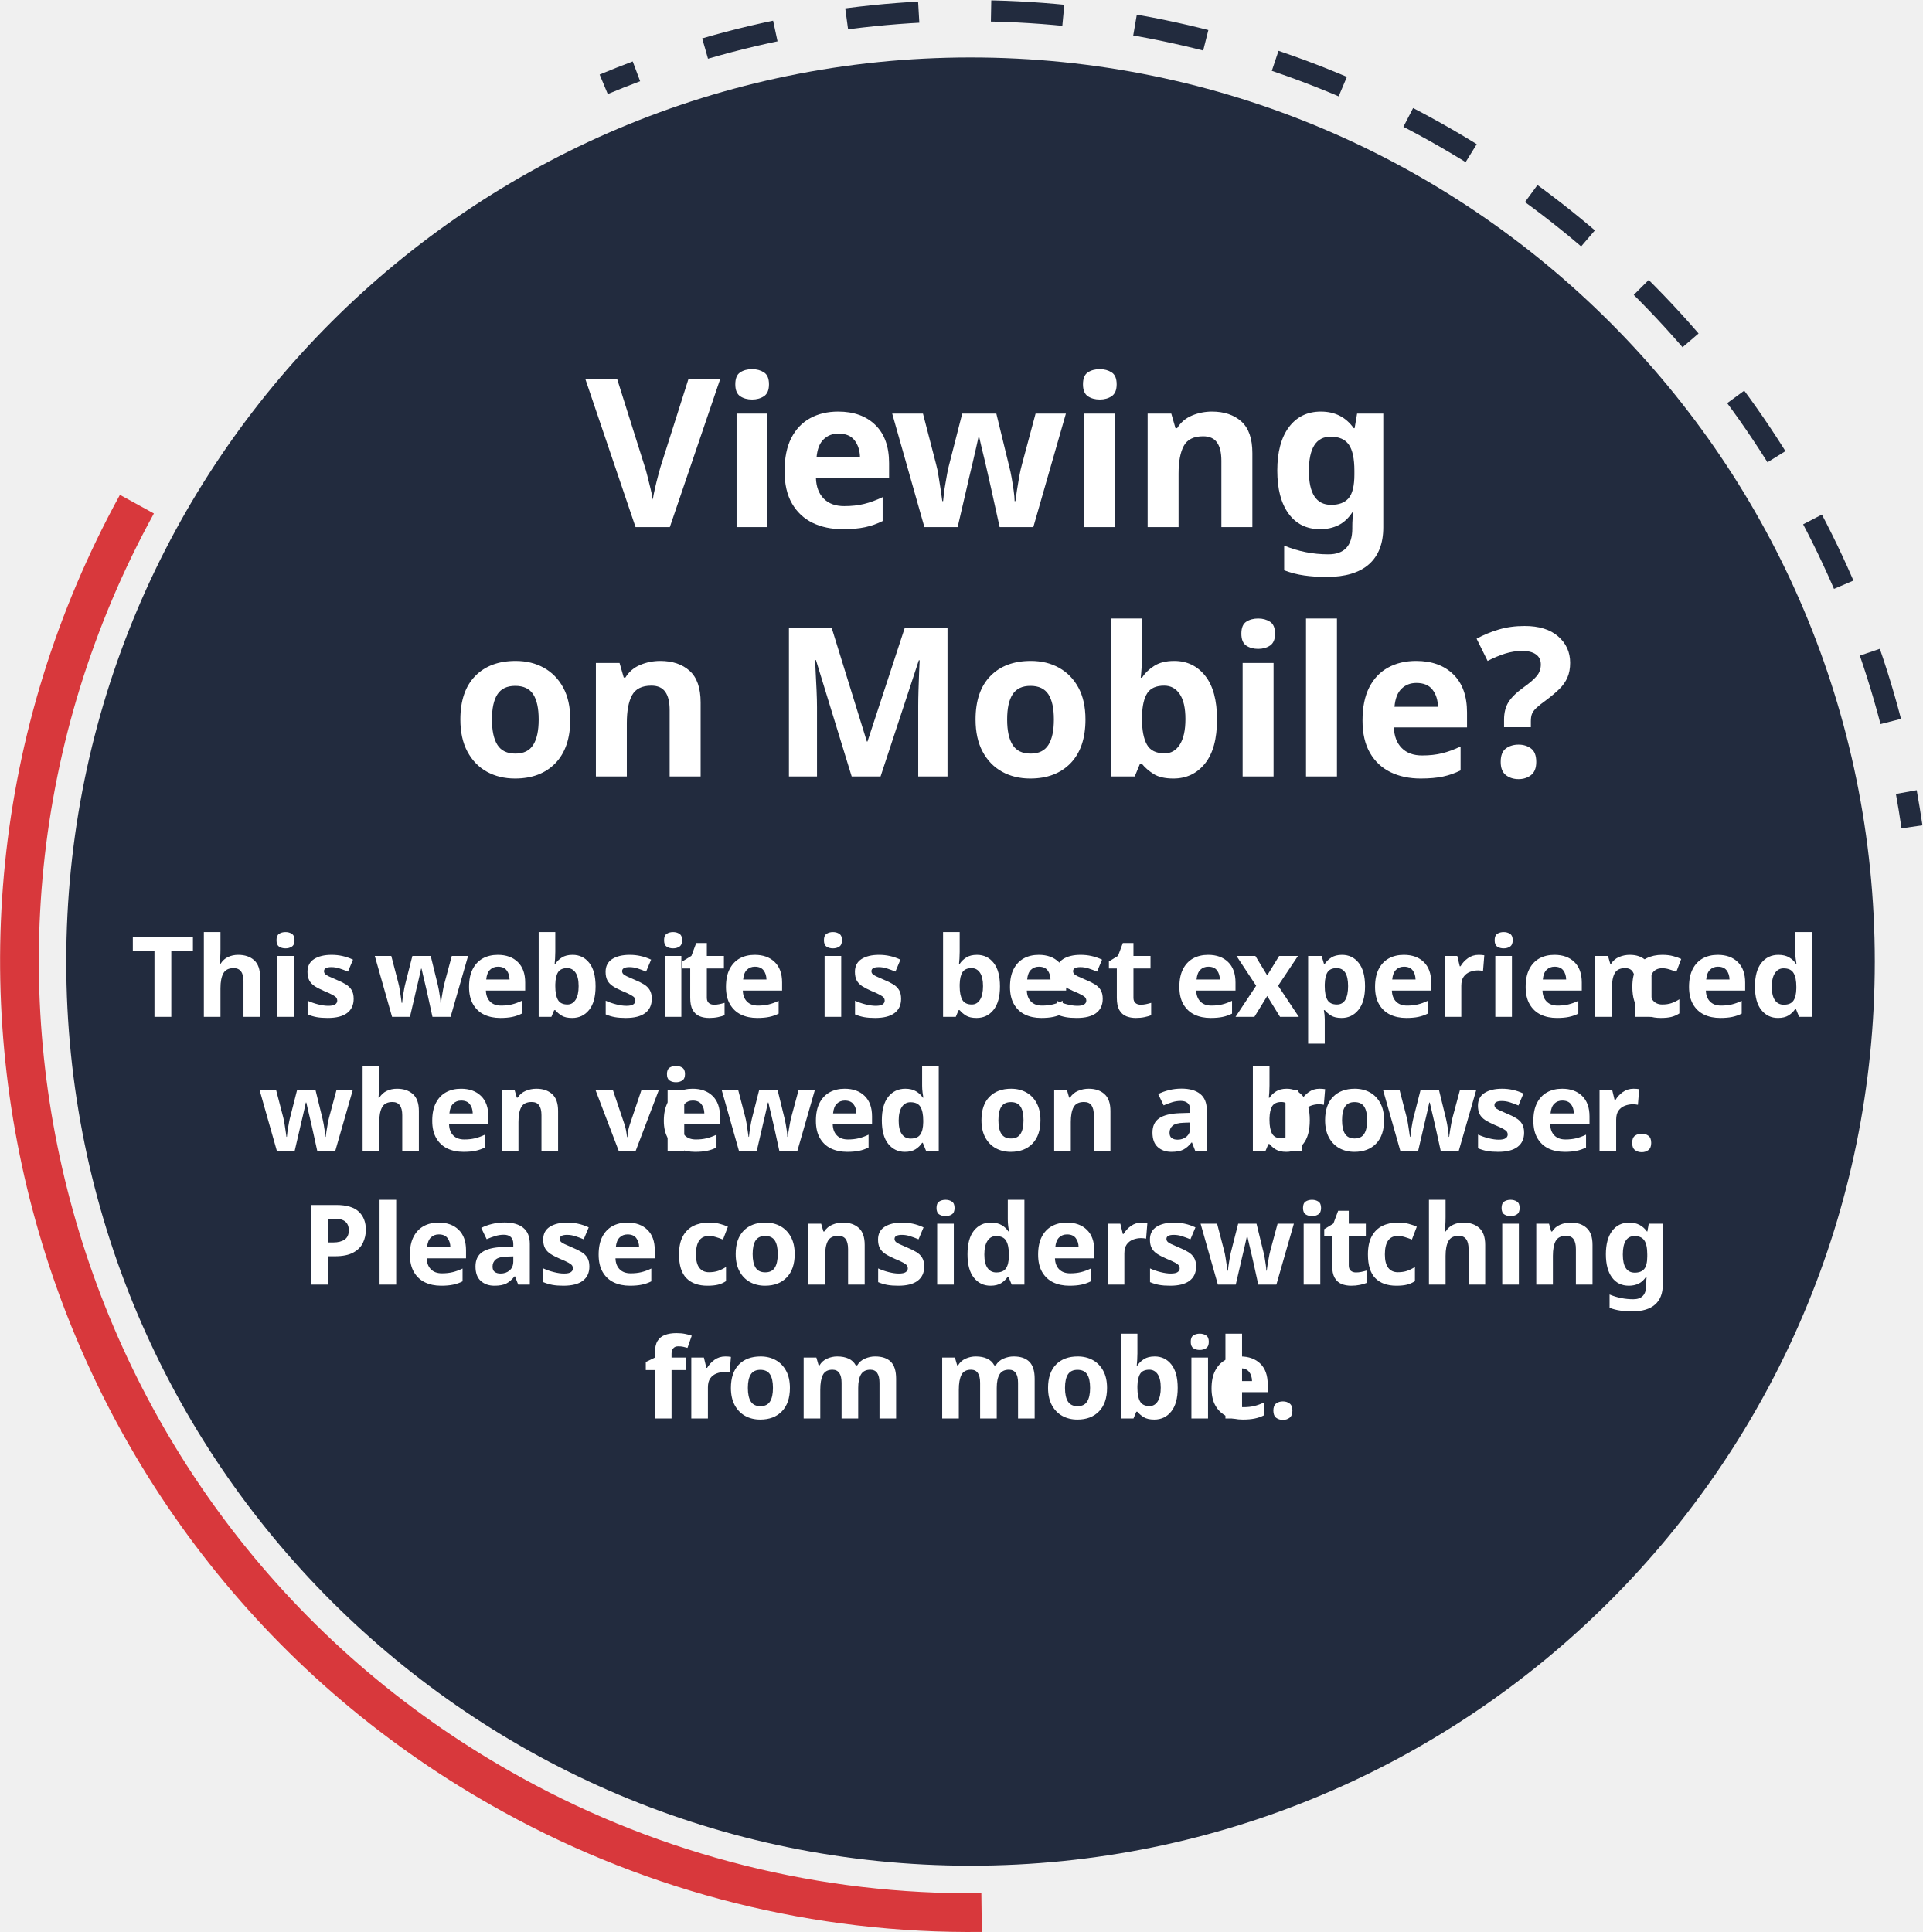
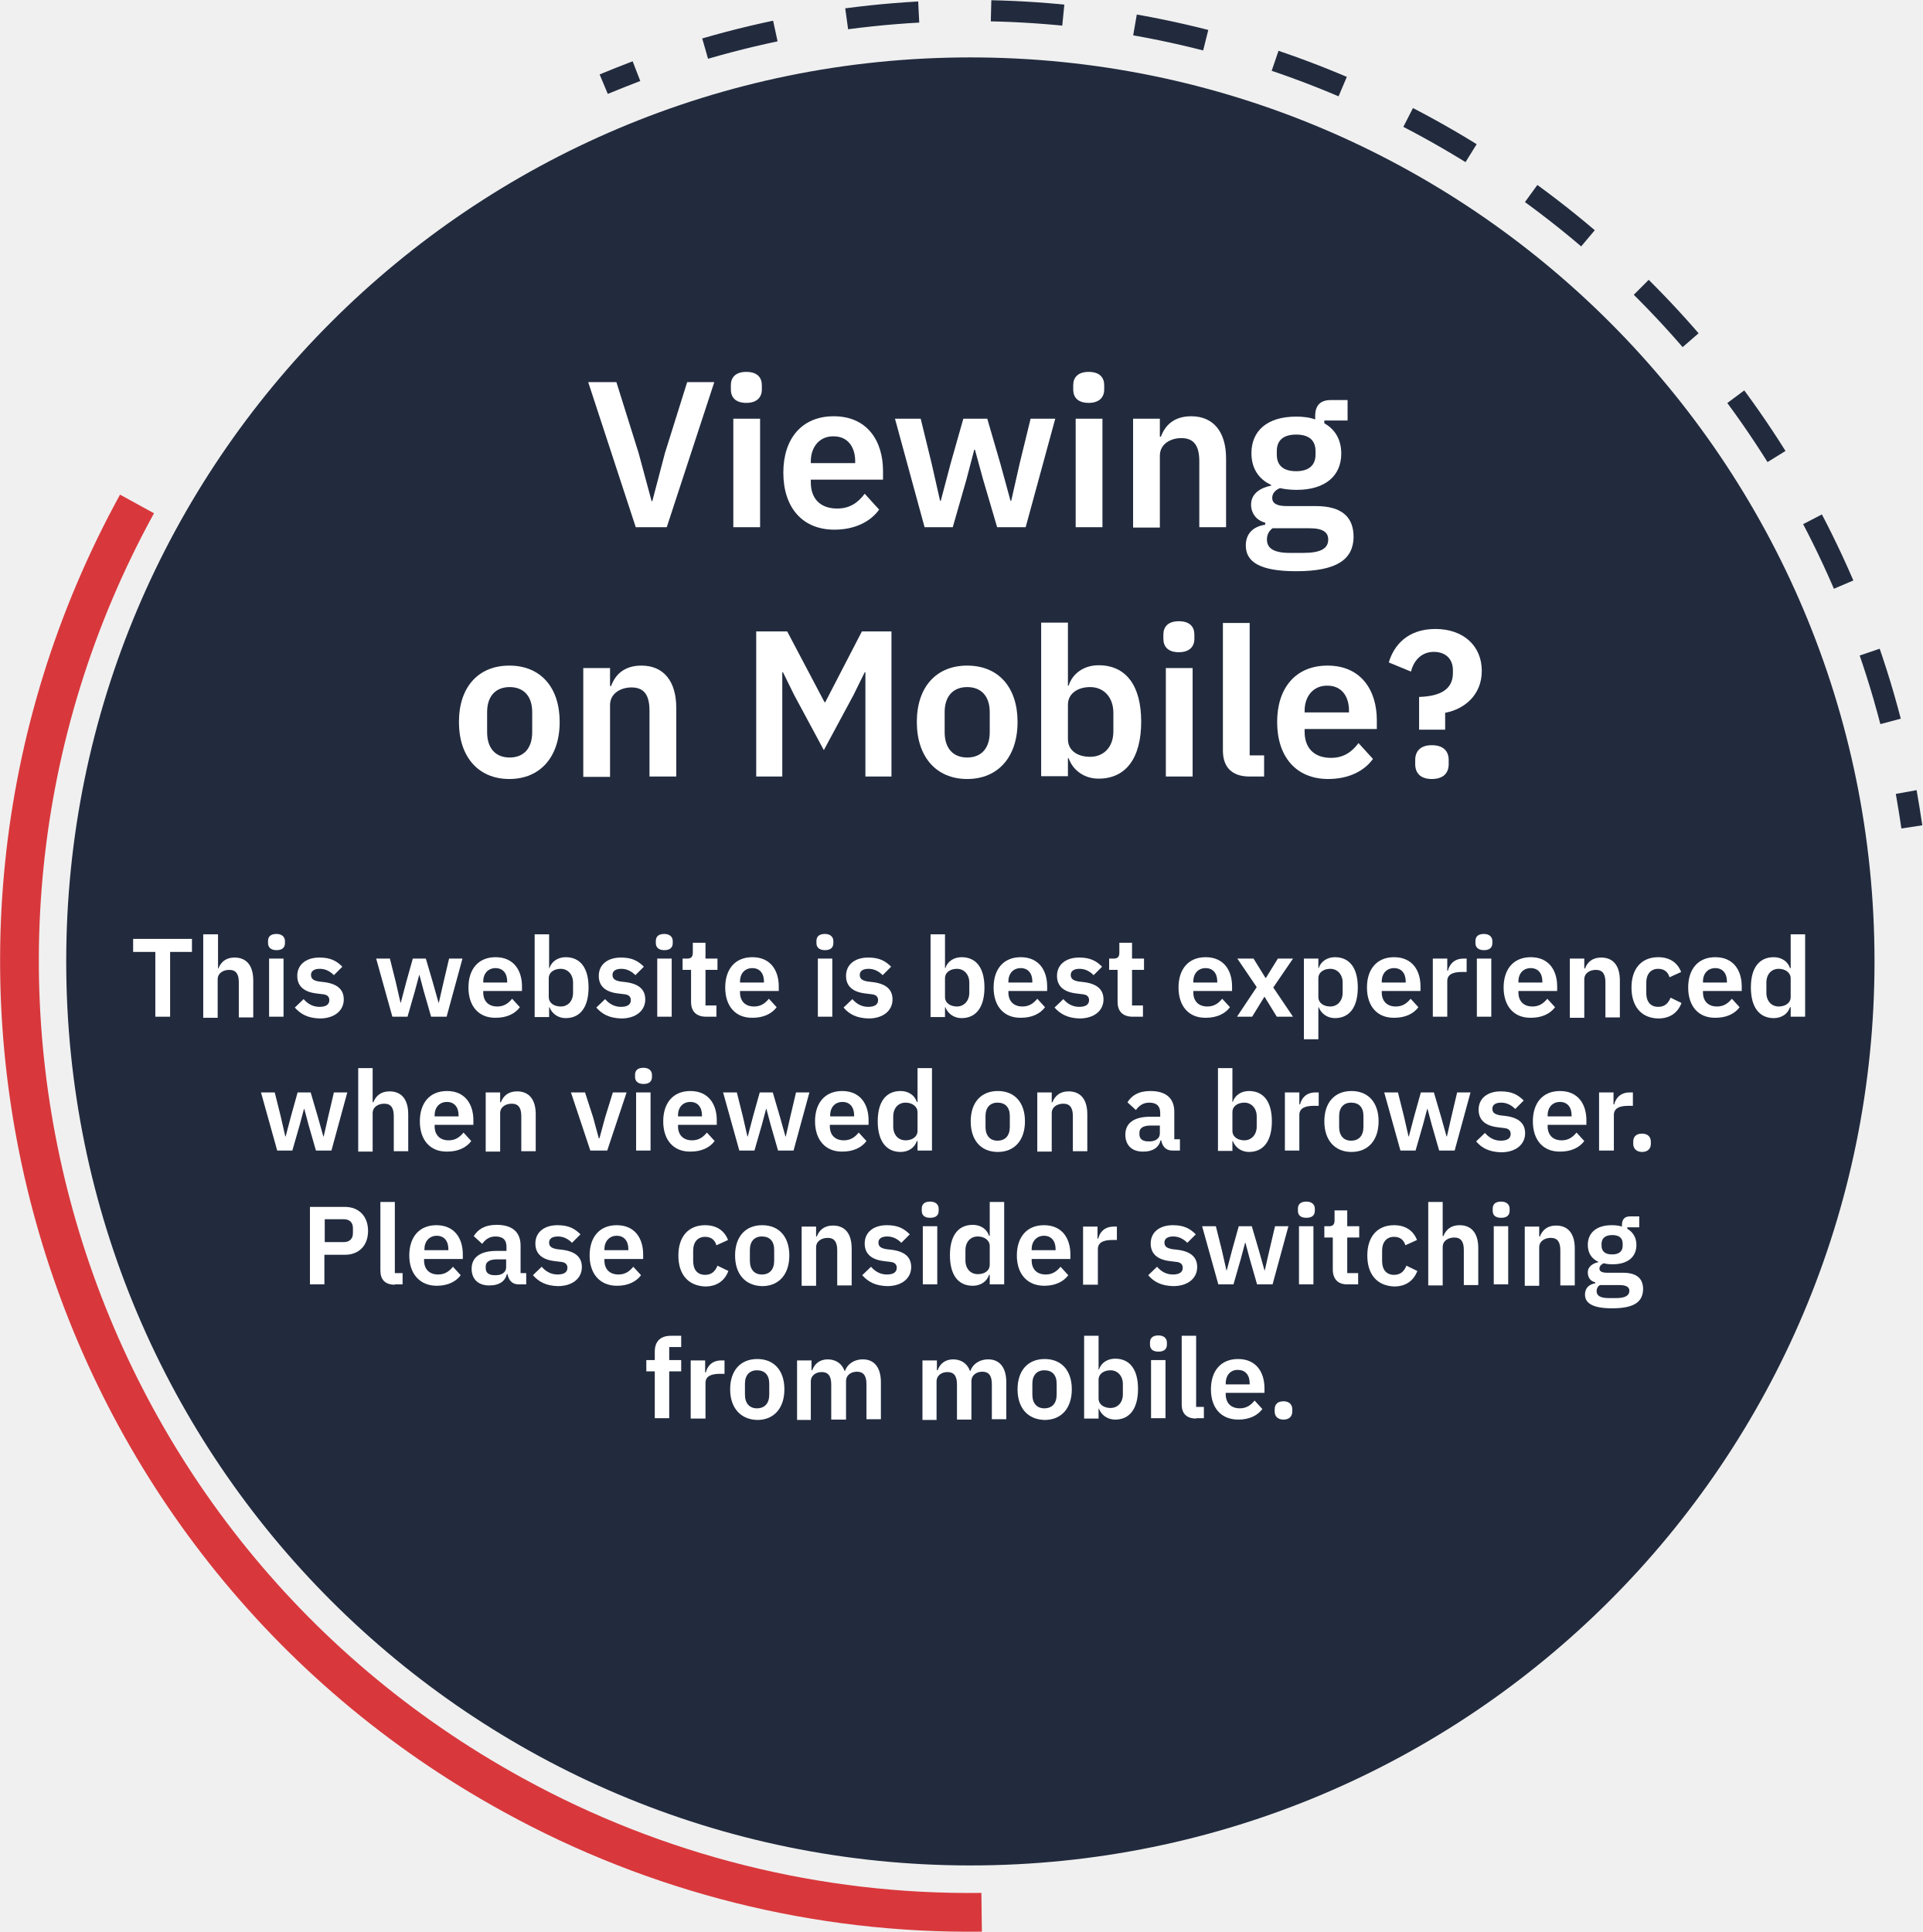
- <svg xmlns="http://www.w3.org/2000/svg" id="Layer_2" data-name="Layer 2" viewBox="0 0 545.78 548.57">
-   <defs>
-     <style>.cls-1{fill:#222b3e;}.cls-2,.cls-3,.cls-4{fill:none;stroke-miterlimit:10;}.cls-2,.cls-3{stroke:#222b3e;stroke-width:6px;}.cls-3{stroke-dasharray:20.55 20.55;}.cls-4{stroke:#d8383c;stroke-width:11px;}.cls-5{font-size:31.67px;}.cls-18,.cls-5{fill:#fff;font-family:IBMPlexSans-SemiBold, IBM Plex Sans;font-weight:600;}.cls-6{letter-spacing:-0.01em;}.cls-7{letter-spacing:0em;}.cls-8{letter-spacing:-0.01em;}.cls-9{letter-spacing:-0.01em;}.cls-10{letter-spacing:0em;}.cls-11{letter-spacing:0em;}.cls-12{letter-spacing:-0.01em;}.cls-13{letter-spacing:0em;}.cls-14{letter-spacing:-0.08em;}.cls-15{letter-spacing:-0.01em;}.cls-16{letter-spacing:0em;}.cls-17{letter-spacing:-0.02em;}.cls-18{font-size:59px;}.cls-19{letter-spacing:0em;}</style>
-   </defs>
-   <circle class="cls-1" cx="275.53" cy="273.03" r="256.72" />
-   <path class="cls-2" d="M383.07,181.61q4.6-1.92,9.29-3.68" transform="translate(-211.68 -157.68)" />
-   <path class="cls-3" d="M411.86,171.46a270,270,0,0,1,339,201" transform="translate(-211.68 -157.68)" />
-   <path class="cls-2" d="M752.88,382.58q.89,4.92,1.61,9.87" transform="translate(-211.68 -157.68)" />
-   <path class="cls-4" d="M490.35,700.73a268.77,268.77,0,0,1-133-33.33c-130.71-71.73-178.53-235.85-106.8-366.57" transform="translate(-211.68 -157.68)" />
-   <text class="cls-5" transform="translate(37.07 288.73)">This <tspan class="cls-6" x="69.02" y="0">w</tspan>
-     <tspan x="94.67" y="0">ebsi</tspan>
-     <tspan class="cls-7" x="155.9" y="0">t</tspan>
-     <tspan x="167.61" y="0">e is be</tspan>
-     <tspan class="cls-8" x="261.46" y="0">s</tspan>
-     <tspan x="277.01" y="0">t </tspan>
-     <tspan class="cls-9" x="296.33" y="0">e</tspan>
-     <tspan x="313.53" y="0">xperien</tspan>
-     <tspan class="cls-10" x="424.93" y="0">c</tspan>
-     <tspan x="441.02" y="0">ed</tspan>
-     <tspan x="36.3" y="38.01">when vi</tspan>
-     <tspan class="cls-10" x="149.97" y="38.01">e</tspan>
-     <tspan class="cls-6" x="167.49" y="38.01">w</tspan>
-     <tspan x="193.14" y="38.01">ed on a b</tspan>
-     <tspan class="cls-11" x="325.41" y="38.01">r</tspan>
-     <tspan class="cls-12" x="337.7" y="38.01">o</tspan>
-     <tspan class="cls-13" x="355.25" y="38.01">w</tspan>
-     <tspan x="381.09" y="38.01">se</tspan>
-     <tspan class="cls-14" x="414.57" y="38.01">r</tspan>
-     <tspan x="424.49" y="38.01">. </tspan>
-     <tspan x="48.33" y="76.02">Please </tspan>
-     <tspan class="cls-10" x="154.28" y="76.02">c</tspan>
-     <tspan x="170.37" y="76.02">onsider </tspan>
-     <tspan class="cls-15" x="287.97" y="76.02">s</tspan>
-     <tspan x="303.46" y="76.02">wi</tspan>
-     <tspan class="cls-7" x="338.14" y="76.02">t</tspan>
-     <tspan class="cls-16" x="349.86" y="76.02">ching</tspan>
-     <tspan x="145.63" y="114.03">f</tspan>
-     <tspan class="cls-11" x="156.72" y="114.03">r</tspan>
-     <tspan x="169.01" y="114.03">om mobil</tspan>
-     <tspan class="cls-17" x="305.46" y="114.03">e</tspan>
-     <tspan x="322.62" y="114.03">.</tspan>
-   </text>
-   <text class="cls-18" transform="translate(166.15 149.66)">Vi<tspan class="cls-19" x="53.93" y="0">e</tspan>
-     <tspan x="86.55" y="0">wing</tspan>
-     <tspan x="-38.11" y="70.8">on Mobile?</tspan>
-   </text>
+ <svg xmlns="http://www.w3.org/2000/svg" version="1.1" id="Layer_2_1_" x="0px" y="0px" viewBox="0 0 545.8 548.6" style="enable-background:new 0 0 545.8 548.6;" xml:space="preserve">
+   <style type="text/css">
+ 	.st0{fill:#222B3E;}
+ 	.st1{fill:none;stroke:#222B3E;stroke-width:6;stroke-miterlimit:10;}
+ 	.st2{fill:none;stroke:#222B3E;stroke-width:6;stroke-miterlimit:10;stroke-dasharray:20.55,20.55;}
+ 	.st3{fill:none;stroke:#D8383C;stroke-width:11;stroke-miterlimit:10;}
+ 	.st4{enable-background:new    ;}
+ 	.st5{fill:#FFFFFF;}
+ </style>
+   <circle class="st0" cx="275.5" cy="273" r="256.7" />
+   <path class="st1" d="M171.4,23.9c3.1-1.3,6.2-2.5,9.3-3.7" />
+   <path class="st2" d="M200.2,13.8c143.2-41.6,293,40.7,334.6,183.9c1.6,5.6,3.1,11.3,4.4,17.1" />
+   <path class="st1" d="M541.2,224.9c0.6,3.3,1.1,6.6,1.6,9.9" />
+   <path class="st3" d="M278.7,543c-46.5,0.6-92.3-10.9-133-33.3C15,438-32.9,273.9,38.9,143.1" />
+   <g class="st4">
+     <path class="st5" d="M48.3,270.3v18.4h-4.2v-18.4h-6.3v-3.7h16.7v3.7H48.3z" />
+     <path class="st5" d="M57.8,265.3h4.1v9.7H62c0.7-1.8,2.1-3.1,4.6-3.1c3.4,0,5.3,2.3,5.3,6.5v10.5h-4.1v-10c0-2.3-0.8-3.5-2.7-3.5   c-1.7,0-3.3,0.9-3.3,2.7v10.9h-4.1V265.3z" />
+     <path class="st5" d="M76.1,267.8v-0.6c0-1.2,0.7-2,2.4-2c1.6,0,2.4,0.9,2.4,2v0.6c0,1.2-0.7,2-2.4,2   C76.8,269.8,76.1,268.9,76.1,267.8z M76.4,272.2h4.1v16.5h-4.1V272.2z" />
+     <path class="st5" d="M83.7,286.1l2.5-2.4c1.2,1.4,2.7,2.2,4.5,2.2c1.9,0,2.8-0.7,2.8-1.9c0-1-0.6-1.6-2-1.7l-1.6-0.2   c-3.5-0.4-5.5-2-5.5-5c0-3.2,2.5-5.2,6.3-5.2c3.2,0,4.9,1,6.5,2.6l-2.4,2.4c-1-1-2.3-1.8-4-1.8c-1.7,0-2.5,0.7-2.5,1.7   c0,1.1,0.6,1.6,2.2,1.9l1.7,0.2c3.6,0.5,5.4,2.1,5.4,4.9c0,3.2-2.7,5.4-6.8,5.4C87.4,289.1,85.4,288,83.7,286.1z" />
+   </g>
+   <g class="st4">
+     <path class="st5" d="M106.8,272.2h3.9l1.7,6.8l1.3,5.7h0.1l1.5-5.7l1.9-6.8h3.7l2,6.8l1.6,5.7h0.1l1.3-5.7l1.6-6.8h3.8l-4.5,16.5   h-4.4l-2.1-7.3l-1.2-4.5H119l-1.2,4.5l-2.1,7.3h-4.3L106.8,272.2z" />
+   </g>
+   <g class="st4">
+     <path class="st5" d="M133,280.4c0-5.2,2.8-8.6,7.7-8.6c5.2,0,7.5,3.8,7.5,8.3v1.3h-11v0.4c0,2.4,1.4,4,4,4c2,0,3.2-1,4.2-2.2   l2.2,2.4c-1.4,1.9-3.8,3-6.8,3C135.9,289.1,133,285.7,133,280.4z M137.2,278.7v0.3h6.8v-0.3c0-2.3-1.2-3.8-3.3-3.8   C138.6,274.9,137.2,276.4,137.2,278.7z" />
+     <path class="st5" d="M151.8,265.3h4.1v9.6h0.1c0.6-1.9,2.4-3.1,4.6-3.1c4.2,0,6.5,3.1,6.5,8.6c0,5.5-2.3,8.7-6.5,8.7   c-2.2,0-3.9-1.3-4.6-3.1h-0.1v2.8h-4.1V265.3z M162.7,281.9V279c0-2.3-1.5-3.9-3.5-3.9c-1.9,0-3.4,1-3.4,2.7v5.3   c0,1.7,1.5,2.7,3.4,2.7C161.3,285.8,162.7,284.2,162.7,281.9z" />
+     <path class="st5" d="M169.3,286.1l2.5-2.4c1.2,1.4,2.7,2.2,4.5,2.2c1.9,0,2.8-0.7,2.8-1.9c0-1-0.6-1.6-2-1.7l-1.6-0.2   c-3.5-0.4-5.5-2-5.5-5c0-3.2,2.5-5.2,6.3-5.2c3.2,0,4.9,1,6.5,2.6l-2.4,2.4c-1-1-2.3-1.8-4-1.8c-1.7,0-2.5,0.7-2.5,1.7   c0,1.1,0.6,1.6,2.2,1.9l1.7,0.2c3.6,0.5,5.4,2.1,5.4,4.9c0,3.2-2.7,5.4-6.8,5.4C173,289.1,171,288,169.3,286.1z" />
+     <path class="st5" d="M186.2,267.8v-0.6c0-1.2,0.7-2,2.4-2c1.6,0,2.4,0.9,2.4,2v0.6c0,1.2-0.7,2-2.4,2   C186.9,269.8,186.2,268.9,186.2,267.8z M186.6,272.2h4.1v16.5h-4.1V272.2z" />
+   </g>
+   <g class="st4">
+     <path class="st5" d="M196.2,284.5v-9.1h-2.4v-3.2h1.3c1.2,0,1.6-0.6,1.6-1.7v-2.8h3.6v4.5h3.4v3.2h-3.4v10.1h3.1v3.2h-2.9   C197.7,288.7,196.2,287.2,196.2,284.5z" />
+   </g>
+   <g class="st4">
+     <path class="st5" d="M205.9,280.4c0-5.2,2.8-8.6,7.7-8.6c5.2,0,7.5,3.8,7.5,8.3v1.3h-11v0.4c0,2.4,1.4,4,4,4c2,0,3.2-1,4.2-2.2   l2.2,2.4c-1.4,1.9-3.8,3-6.8,3C208.8,289.1,205.9,285.7,205.9,280.4z M210.1,278.7v0.3h6.8v-0.3c0-2.3-1.2-3.8-3.3-3.8   C211.5,274.9,210.1,276.4,210.1,278.7z" />
+     <path class="st5" d="M231.8,267.8v-0.6c0-1.2,0.7-2,2.4-2c1.6,0,2.4,0.9,2.4,2v0.6c0,1.2-0.7,2-2.4,2   C232.5,269.8,231.8,268.9,231.8,267.8z M232.2,272.2h4.1v16.5h-4.1V272.2z" />
+     <path class="st5" d="M239.5,286.1l2.5-2.4c1.2,1.4,2.7,2.2,4.5,2.2c1.9,0,2.8-0.7,2.8-1.9c0-1-0.6-1.6-2-1.7l-1.6-0.2   c-3.5-0.4-5.5-2-5.5-5c0-3.2,2.5-5.2,6.3-5.2c3.2,0,4.9,1,6.5,2.6l-2.4,2.4c-1-1-2.3-1.8-4-1.8c-1.7,0-2.5,0.7-2.5,1.7   c0,1.1,0.6,1.6,2.2,1.9l1.7,0.2c3.6,0.5,5.4,2.1,5.4,4.9c0,3.2-2.7,5.4-6.8,5.4C243.2,289.1,241.1,288,239.5,286.1z" />
+     <path class="st5" d="M264.2,265.3h4.1v9.6h0.1c0.6-1.9,2.4-3.1,4.6-3.1c4.2,0,6.5,3.1,6.5,8.6c0,5.5-2.3,8.7-6.5,8.7   c-2.2,0-3.9-1.3-4.6-3.1h-0.1v2.8h-4.1V265.3z M275.2,281.9V279c0-2.3-1.5-3.9-3.5-3.9c-1.9,0-3.4,1-3.4,2.7v5.3   c0,1.7,1.5,2.7,3.4,2.7C273.7,285.8,275.2,284.2,275.2,281.9z" />
+     <path class="st5" d="M282.1,280.4c0-5.2,2.8-8.6,7.7-8.6c5.2,0,7.5,3.8,7.5,8.3v1.3h-11v0.4c0,2.4,1.4,4,4,4c2,0,3.2-1,4.2-2.2   l2.2,2.4c-1.4,1.9-3.8,3-6.8,3C285,289.1,282.1,285.7,282.1,280.4z M286.3,278.7v0.3h6.8v-0.3c0-2.3-1.2-3.8-3.3-3.8   C287.7,274.9,286.3,276.4,286.3,278.7z" />
+   </g>
+   <g class="st4">
+     <path class="st5" d="M299.4,286.1l2.5-2.4c1.2,1.4,2.7,2.2,4.5,2.2c1.9,0,2.8-0.7,2.8-1.9c0-1-0.6-1.6-2-1.7l-1.6-0.2   c-3.5-0.4-5.5-2-5.5-5c0-3.2,2.5-5.2,6.3-5.2c3.2,0,4.9,1,6.5,2.6l-2.4,2.4c-1-1-2.3-1.8-4-1.8c-1.7,0-2.5,0.7-2.5,1.7   c0,1.1,0.6,1.6,2.2,1.9l1.7,0.2c3.6,0.5,5.4,2.1,5.4,4.9c0,3.2-2.7,5.4-6.8,5.4C303.2,289.1,301.1,288,299.4,286.1z" />
+   </g>
+   <g class="st4">
+     <path class="st5" d="M317.3,284.5v-9.1h-2.4v-3.2h1.3c1.2,0,1.6-0.6,1.6-1.7v-2.8h3.6v4.5h3.4v3.2h-3.4v10.1h3.1v3.2h-2.9   C318.8,288.7,317.3,287.2,317.3,284.5z" />
+   </g>
+   <g class="st4">
+     <path class="st5" d="M334.6,280.4c0-5.2,2.8-8.6,7.7-8.6c5.2,0,7.5,3.8,7.5,8.3v1.3h-11v0.4c0,2.4,1.4,4,4,4c2,0,3.2-1,4.2-2.2   l2.2,2.4c-1.4,1.9-3.8,3-6.8,3C337.5,289.1,334.6,285.7,334.6,280.4z M338.8,278.7v0.3h6.8v-0.3c0-2.3-1.2-3.8-3.3-3.8   C340.2,274.9,338.8,276.4,338.8,278.7z" />
+   </g>
+   <g class="st4">
+     <path class="st5" d="M356.8,280.3l-5.5-8.1h4.6l3.4,5.5h0.1l3.4-5.5h4.3l-5.6,8.2l5.6,8.3h-4.6l-3.5-5.7H359l-3.5,5.7h-4.3   L356.8,280.3z" />
+     <path class="st5" d="M370.2,272.2h4.1v2.7h0.1c0.6-1.9,2.4-3.1,4.6-3.1c4.2,0,6.5,3.1,6.5,8.6c0,5.5-2.3,8.7-6.5,8.7   c-2.2,0-3.9-1.3-4.6-3.1h-0.1v9.1h-4.1V272.2z M381.2,281.9V279c0-2.3-1.5-3.9-3.5-3.9c-1.9,0-3.4,1-3.4,2.7v5.3   c0,1.7,1.5,2.7,3.4,2.7C379.7,285.8,381.2,284.2,381.2,281.9z" />
+     <path class="st5" d="M388.1,280.4c0-5.2,2.8-8.6,7.7-8.6c5.2,0,7.5,3.8,7.5,8.3v1.3h-11v0.4c0,2.4,1.4,4,4,4c2,0,3.2-1,4.2-2.2   l2.2,2.4c-1.4,1.9-3.8,3-6.8,3C391,289.1,388.1,285.7,388.1,280.4z M392.3,278.7v0.3h6.8v-0.3c0-2.3-1.2-3.8-3.3-3.8   C393.7,274.9,392.3,276.4,392.3,278.7z" />
+     <path class="st5" d="M406.8,288.7v-16.5h4.1v3.4h0.2c0.4-1.7,1.7-3.4,4.4-3.4h0.9v3.8H415c-2.7,0-4.1,0.8-4.1,2.6v10.1H406.8z" />
+     <path class="st5" d="M418.9,267.8v-0.6c0-1.2,0.7-2,2.4-2c1.6,0,2.4,0.9,2.4,2v0.6c0,1.2-0.7,2-2.4,2   C419.6,269.8,418.9,268.9,418.9,267.8z M419.3,272.2h4.1v16.5h-4.1V272.2z" />
+     <path class="st5" d="M426.9,280.4c0-5.2,2.8-8.6,7.7-8.6c5.2,0,7.5,3.8,7.5,8.3v1.3h-11v0.4c0,2.4,1.4,4,4,4c2,0,3.2-1,4.2-2.2   l2.2,2.4c-1.4,1.9-3.8,3-6.8,3C429.8,289.1,426.9,285.7,426.9,280.4z M431.1,278.7v0.3h6.8v-0.3c0-2.3-1.2-3.8-3.3-3.8   C432.5,274.9,431.1,276.4,431.1,278.7z" />
+     <path class="st5" d="M445.7,288.7v-16.5h4.1v2.8h0.2c0.7-1.8,2.1-3.1,4.6-3.1c3.4,0,5.3,2.3,5.3,6.5v10.5h-4.1v-10   c0-2.3-0.8-3.5-2.7-3.5c-1.7,0-3.3,0.9-3.3,2.7v10.9H445.7z" />
+   </g>
+   <g class="st4">
+     <path class="st5" d="M463.2,280.4c0-5.3,2.8-8.6,7.6-8.6c3.3,0,5.5,1.6,6.5,4.2l-3.3,1.5c-0.4-1.4-1.4-2.4-3.2-2.4   c-2.2,0-3.4,1.6-3.4,3.9v3c0,2.3,1.1,3.9,3.4,3.9c1.9,0,2.9-1.1,3.5-2.6l3.1,1.5c-1.1,2.9-3.4,4.4-6.6,4.4   C466,289.1,463.2,285.8,463.2,280.4z" />
+   </g>
+   <g class="st4">
+     <path class="st5" d="M479.3,280.4c0-5.2,2.8-8.6,7.7-8.6c5.2,0,7.5,3.8,7.5,8.3v1.3h-11v0.4c0,2.4,1.4,4,4,4c2,0,3.2-1,4.2-2.2   l2.2,2.4c-1.4,1.9-3.8,3-6.8,3C482.2,289.1,479.3,285.7,479.3,280.4z M483.5,278.7v0.3h6.8v-0.3c0-2.3-1.2-3.8-3.3-3.8   C484.9,274.9,483.5,276.4,483.5,278.7z" />
+     <path class="st5" d="M508.4,286h-0.2c-0.6,1.9-2.4,3.1-4.6,3.1c-4.1,0-6.5-3.1-6.5-8.7c0-5.5,2.3-8.6,6.5-8.6c2.2,0,4,1.2,4.6,3.1   h0.2v-9.6h4.1v23.4h-4.1V286z M508.4,283.1v-5.3c0-1.6-1.5-2.7-3.4-2.7c-2.1,0-3.5,1.6-3.5,3.9v2.9c0,2.3,1.4,3.9,3.5,3.9   C506.9,285.8,508.4,284.8,508.4,283.1z" />
+   </g>
+   <g class="st4">
+     <path class="st5" d="M74.1,310.2H78l1.7,6.8l1.3,5.7h0.1l1.5-5.7l1.9-6.8h3.7l2,6.8l1.6,5.7h0.1l1.3-5.7l1.6-6.8h3.8l-4.5,16.5   h-4.4l-2.1-7.3l-1.2-4.5h-0.1l-1.2,4.5l-2.1,7.3h-4.3L74.1,310.2z" />
+     <path class="st5" d="M101.7,303.3h4.1v9.7h0.2c0.7-1.8,2.1-3.1,4.6-3.1c3.4,0,5.3,2.3,5.3,6.5v10.5h-4.1v-10c0-2.3-0.8-3.5-2.7-3.5   c-1.7,0-3.3,0.9-3.3,2.7v10.9h-4.1V303.3z" />
+     <path class="st5" d="M119.2,318.4c0-5.2,2.8-8.6,7.7-8.6c5.2,0,7.5,3.8,7.5,8.3v1.3h-11v0.4c0,2.4,1.4,4,4,4c2,0,3.2-1,4.2-2.2   l2.2,2.4c-1.4,1.9-3.8,3-6.8,3C122.1,327.1,119.2,323.7,119.2,318.4z M123.4,316.7v0.3h6.8v-0.3c0-2.3-1.2-3.8-3.3-3.8   C124.8,312.9,123.4,314.4,123.4,316.7z" />
+     <path class="st5" d="M137.9,326.7v-16.5h4.1v2.8h0.2c0.7-1.8,2.1-3.1,4.6-3.1c3.4,0,5.3,2.3,5.3,6.5v10.5H148v-10   c0-2.3-0.8-3.5-2.7-3.5c-1.7,0-3.3,0.9-3.3,2.7v10.9H137.9z" />
+     <path class="st5" d="M167.6,326.7l-5.5-16.5h4l2.3,7.1l1.6,5.9h0.2l1.6-5.9l2.2-7.1h3.9l-5.5,16.5H167.6z" />
+     <path class="st5" d="M180.3,305.8v-0.6c0-1.2,0.7-2,2.4-2c1.6,0,2.4,0.9,2.4,2v0.6c0,1.2-0.7,2-2.4,2   C181,307.8,180.3,306.9,180.3,305.8z M180.6,310.2h4.1v16.5h-4.1V310.2z" />
+   </g>
+   <g class="st4">
+     <path class="st5" d="M188.3,318.4c0-5.2,2.8-8.6,7.7-8.6c5.2,0,7.5,3.8,7.5,8.3v1.3h-11v0.4c0,2.4,1.4,4,4,4c2,0,3.2-1,4.2-2.2   l2.2,2.4c-1.4,1.9-3.8,3-6.8,3C191.2,327.1,188.3,323.7,188.3,318.4z M192.5,316.7v0.3h6.8v-0.3c0-2.3-1.2-3.8-3.3-3.8   C193.9,312.9,192.5,314.4,192.5,316.7z" />
+   </g>
+   <g class="st4">
+     <path class="st5" d="M205.3,310.2h3.9l1.7,6.8l1.3,5.7h0.1l1.5-5.7l1.9-6.8h3.7l2,6.8l1.6,5.7h0.1l1.3-5.7l1.6-6.8h3.8l-4.5,16.5   h-4.4l-2.1-7.3l-1.2-4.5h-0.1l-1.2,4.5l-2.1,7.3h-4.3L205.3,310.2z" />
+   </g>
+   <g class="st4">
+     <path class="st5" d="M231.4,318.4c0-5.2,2.8-8.6,7.7-8.6c5.2,0,7.5,3.8,7.5,8.3v1.3h-11v0.4c0,2.4,1.4,4,4,4c2,0,3.2-1,4.2-2.2   l2.2,2.4c-1.4,1.9-3.8,3-6.8,3C234.4,327.1,231.4,323.7,231.4,318.4z M235.7,316.7v0.3h6.8v-0.3c0-2.3-1.2-3.8-3.3-3.8   C237.1,312.9,235.7,314.4,235.7,316.7z" />
+     <path class="st5" d="M260.5,324h-0.2c-0.6,1.9-2.4,3.1-4.6,3.1c-4.1,0-6.5-3.1-6.5-8.7c0-5.5,2.3-8.6,6.5-8.6c2.2,0,4,1.2,4.6,3.1   h0.2v-9.6h4.1v23.4h-4.1V324z M260.5,321.1v-5.3c0-1.6-1.5-2.7-3.4-2.7c-2.1,0-3.5,1.6-3.5,3.9v2.9c0,2.3,1.4,3.9,3.5,3.9   C259,323.8,260.5,322.8,260.5,321.1z" />
+     <path class="st5" d="M275.6,318.4c0-5.3,2.9-8.6,7.7-8.6c4.8,0,7.7,3.3,7.7,8.6c0,5.3-2.9,8.7-7.7,8.7   C278.5,327.1,275.6,323.8,275.6,318.4z M286.7,320v-3.1c0-2.5-1.3-3.8-3.5-3.8c-2.1,0-3.4,1.4-3.4,3.8v3.1c0,2.5,1.3,3.9,3.4,3.9   C285.4,323.9,286.7,322.5,286.7,320z" />
+     <path class="st5" d="M294.5,326.7v-16.5h4.1v2.8h0.2c0.7-1.8,2.1-3.1,4.6-3.1c3.4,0,5.3,2.3,5.3,6.5v10.5h-4.1v-10   c0-2.3-0.8-3.5-2.7-3.5c-1.7,0-3.3,0.9-3.3,2.7v10.9H294.5z" />
+     <path class="st5" d="M319.5,322.2c0-3.4,2.6-5.1,7.1-5.1h2.8V316c0-1.8-0.9-2.9-3.1-2.9c-1.9,0-3,1-3.8,2.1l-2.4-2.2   c1.2-1.9,3.1-3.2,6.5-3.2c4.5,0,6.8,2.1,6.8,5.9v7.8h1.6v3.2h-2.2c-1.7,0-2.8-1.1-3.1-2.9h-0.2c-0.5,2.1-2.3,3.2-4.8,3.2   C321.4,327.1,319.5,325.2,319.5,322.2z M329.3,321.8v-2.2h-2.6c-2.1,0-3.2,0.7-3.2,2v0.5c0,1.3,0.9,2,2.5,2   C327.9,324.2,329.3,323.4,329.3,321.8z" />
+     <path class="st5" d="M345.8,303.3h4.1v9.6h0.1c0.6-1.9,2.4-3.1,4.6-3.1c4.2,0,6.5,3.1,6.5,8.6c0,5.5-2.3,8.7-6.5,8.7   c-2.2,0-3.9-1.3-4.6-3.1h-0.1v2.8h-4.1V303.3z M356.8,319.9V317c0-2.3-1.5-3.9-3.5-3.9c-1.9,0-3.4,1-3.4,2.7v5.3   c0,1.7,1.5,2.7,3.4,2.7C355.3,323.8,356.8,322.2,356.8,319.9z" />
+   </g>
+   <g class="st4">
+     <path class="st5" d="M364.8,326.7v-16.5h4.1v3.4h0.2c0.4-1.7,1.7-3.4,4.4-3.4h0.9v3.8H373c-2.7,0-4.1,0.8-4.1,2.6v10.1H364.8z" />
+   </g>
+   <g class="st4">
+     <path class="st5" d="M376,318.4c0-5.3,2.9-8.6,7.7-8.6c4.8,0,7.7,3.3,7.7,8.6c0,5.3-2.9,8.7-7.7,8.7C379,327.1,376,323.8,376,318.4   z M387.1,320v-3.1c0-2.5-1.3-3.8-3.5-3.8c-2.1,0-3.4,1.4-3.4,3.8v3.1c0,2.5,1.3,3.9,3.4,3.9C385.8,323.9,387.1,322.5,387.1,320z" />
+   </g>
+   <g class="st4">
+     <path class="st5" d="M393,310.2h3.9l1.7,6.8l1.3,5.7h0.1l1.5-5.7l1.9-6.8h3.7l2,6.8l1.6,5.7h0.1l1.3-5.7l1.6-6.8h3.8l-4.5,16.5   h-4.4l-2.1-7.3l-1.2-4.5h-0.1l-1.2,4.5l-2.1,7.3h-4.3L393,310.2z" />
+   </g>
+   <g class="st4">
+     <path class="st5" d="M419.1,324.1l2.5-2.4c1.2,1.4,2.7,2.2,4.5,2.2c1.9,0,2.8-0.7,2.8-1.9c0-1-0.6-1.6-2-1.7l-1.6-0.2   c-3.5-0.4-5.5-2-5.5-5c0-3.2,2.5-5.2,6.3-5.2c3.2,0,4.9,1,6.5,2.6l-2.4,2.4c-1-1-2.3-1.8-4-1.8c-1.7,0-2.5,0.7-2.5,1.7   c0,1.1,0.6,1.6,2.2,1.9l1.7,0.2c3.6,0.5,5.4,2.1,5.4,4.9c0,3.2-2.7,5.4-6.8,5.4C422.8,327.1,420.7,326,419.1,324.1z" />
+     <path class="st5" d="M435.2,318.4c0-5.2,2.8-8.6,7.7-8.6c5.2,0,7.5,3.8,7.5,8.3v1.3h-11v0.4c0,2.4,1.4,4,4,4c2,0,3.2-1,4.2-2.2   l2.2,2.4c-1.4,1.9-3.8,3-6.8,3C438.1,327.1,435.2,323.7,435.2,318.4z M439.4,316.7v0.3h6.8v-0.3c0-2.3-1.2-3.8-3.3-3.8   C440.8,312.9,439.4,314.4,439.4,316.7z" />
+   </g>
+   <g class="st4">
+     <path class="st5" d="M454,326.7v-16.5h4.1v3.4h0.2c0.4-1.7,1.7-3.4,4.4-3.4h0.9v3.8h-1.3c-2.7,0-4.1,0.8-4.1,2.6v10.1H454z" />
+   </g>
+   <g class="st4">
+     <path class="st5" d="M463.7,324.8v-0.6c0-1.4,0.8-2.3,2.5-2.3c1.7,0,2.5,1,2.5,2.3v0.6c0,1.3-0.8,2.3-2.5,2.3   C464.6,327.1,463.7,326.1,463.7,324.8z" />
+   </g>
+   <g class="st4">
+     <path class="st5" d="M88,364.8v-22.1h9.9c4.1,0,6.6,2.8,6.6,6.8c0,4.1-2.5,6.8-6.6,6.8h-5.8v8.4H88z M92.2,352.7h5.4   c1.6,0,2.6-0.9,2.6-2.5v-1.5c0-1.6-1-2.5-2.6-2.5h-5.4V352.7z" />
+     <path class="st5" d="M112.1,364.8c-2.8,0-4.1-1.5-4.1-4v-19.5h4.1v20.2h2.2v3.2H112.1z" />
+     <path class="st5" d="M116.2,356.5c0-5.2,2.8-8.6,7.7-8.6c5.2,0,7.5,3.8,7.5,8.3v1.3h-11v0.4c0,2.4,1.4,4,4,4c2,0,3.2-1,4.2-2.2   l2.2,2.4c-1.4,1.9-3.8,3-6.8,3C119.2,365.1,116.2,361.7,116.2,356.5z M120.5,354.7v0.3h6.8v-0.3c0-2.3-1.2-3.8-3.3-3.8   C121.9,350.9,120.5,352.5,120.5,354.7z" />
+     <path class="st5" d="M133.9,360.3c0-3.4,2.6-5.1,7.1-5.1h2.8V354c0-1.8-0.9-2.9-3.1-2.9c-1.9,0-3,1-3.8,2.1l-2.4-2.2   c1.2-1.9,3.1-3.2,6.5-3.2c4.5,0,6.8,2.1,6.8,5.9v7.8h1.6v3.2h-2.2c-1.7,0-2.8-1.1-3.1-2.9h-0.2c-0.5,2.1-2.3,3.2-4.8,3.2   C135.8,365.1,133.9,363.2,133.9,360.3z M143.7,359.8v-2.2h-2.6c-2.1,0-3.2,0.7-3.2,2v0.5c0,1.3,0.9,2,2.5,2   C142.3,362.2,143.7,361.4,143.7,359.8z" />
+     <path class="st5" d="M151.3,362.1l2.5-2.4c1.2,1.4,2.7,2.2,4.5,2.2c1.9,0,2.8-0.7,2.8-1.9c0-1-0.6-1.6-2-1.7l-1.6-0.2   c-3.5-0.4-5.5-2-5.5-5c0-3.2,2.5-5.2,6.3-5.2c3.2,0,4.9,1,6.5,2.6l-2.4,2.4c-1-1-2.3-1.8-4-1.8c-1.7,0-2.5,0.7-2.5,1.7   c0,1.1,0.6,1.6,2.2,1.9l1.7,0.2c3.6,0.5,5.4,2.1,5.4,4.9c0,3.2-2.7,5.4-6.8,5.4C155,365.1,153,364,151.3,362.1z" />
+     <path class="st5" d="M167.4,356.5c0-5.2,2.8-8.6,7.7-8.6c5.2,0,7.5,3.8,7.5,8.3v1.3h-11v0.4c0,2.4,1.4,4,4,4c2,0,3.2-1,4.2-2.2   l2.2,2.4c-1.4,1.9-3.8,3-6.8,3C170.3,365.1,167.4,361.7,167.4,356.5z M171.6,354.7v0.3h6.8v-0.3c0-2.3-1.2-3.8-3.3-3.8   C173,350.9,171.6,352.5,171.6,354.7z" />
+   </g>
+   <g class="st4">
+     <path class="st5" d="M192.6,356.5c0-5.3,2.8-8.6,7.6-8.6c3.3,0,5.5,1.6,6.5,4.2l-3.3,1.5c-0.4-1.4-1.4-2.4-3.2-2.4   c-2.2,0-3.4,1.6-3.4,3.9v3c0,2.3,1.1,3.9,3.4,3.9c1.9,0,2.9-1.1,3.5-2.6l3.1,1.5c-1.1,2.9-3.4,4.4-6.6,4.4   C195.3,365.1,192.6,361.8,192.6,356.5z" />
+   </g>
+   <g class="st4">
+     <path class="st5" d="M208.7,356.5c0-5.3,2.9-8.6,7.7-8.6c4.8,0,7.7,3.3,7.7,8.6c0,5.3-2.9,8.7-7.7,8.7   C211.6,365.1,208.7,361.8,208.7,356.5z M219.8,358v-3.1c0-2.5-1.3-3.8-3.5-3.8c-2.1,0-3.4,1.4-3.4,3.8v3.1c0,2.5,1.3,3.9,3.4,3.9   C218.5,361.9,219.8,360.5,219.8,358z" />
+     <path class="st5" d="M227.6,364.8v-16.5h4.1v2.8h0.2c0.7-1.8,2.1-3.1,4.6-3.1c3.4,0,5.3,2.3,5.3,6.5v10.5h-4.1v-10   c0-2.3-0.8-3.5-2.7-3.5c-1.7,0-3.3,0.9-3.3,2.7v10.9H227.6z" />
+     <path class="st5" d="M244.8,362.1l2.5-2.4c1.2,1.4,2.7,2.2,4.5,2.2c1.9,0,2.8-0.7,2.8-1.9c0-1-0.6-1.6-2-1.7l-1.6-0.2   c-3.5-0.4-5.5-2-5.5-5c0-3.2,2.5-5.2,6.3-5.2c3.2,0,4.9,1,6.5,2.6l-2.4,2.4c-1-1-2.3-1.8-4-1.8c-1.7,0-2.5,0.7-2.5,1.7   c0,1.1,0.6,1.6,2.2,1.9l1.7,0.2c3.6,0.5,5.4,2.1,5.4,4.9c0,3.2-2.7,5.4-6.8,5.4C248.5,365.1,246.5,364,244.8,362.1z" />
+     <path class="st5" d="M261.7,343.8v-0.6c0-1.2,0.7-2,2.4-2c1.6,0,2.4,0.9,2.4,2v0.6c0,1.2-0.7,2-2.4,2   C262.4,345.8,261.7,345,261.7,343.8z M262,348.2h4.1v16.5H262V348.2z" />
+     <path class="st5" d="M281,362h-0.2c-0.6,1.9-2.4,3.1-4.6,3.1c-4.2,0-6.5-3.1-6.5-8.7c0-5.5,2.3-8.6,6.5-8.6c2.2,0,4,1.2,4.6,3.1   h0.2v-9.6h4.1v23.4H281V362z M281,359.1v-5.3c0-1.6-1.5-2.7-3.4-2.7c-2.1,0-3.5,1.6-3.5,3.9v2.9c0,2.3,1.4,3.9,3.5,3.9   C279.6,361.8,281,360.8,281,359.1z" />
+     <path class="st5" d="M288.7,356.5c0-5.2,2.8-8.6,7.7-8.6c5.2,0,7.5,3.8,7.5,8.3v1.3h-11v0.4c0,2.4,1.4,4,4,4c2,0,3.2-1,4.2-2.2   l2.2,2.4c-1.4,1.9-3.8,3-6.8,3C291.6,365.1,288.7,361.7,288.7,356.5z M292.9,354.7v0.3h6.8v-0.3c0-2.3-1.2-3.8-3.3-3.8   C294.3,350.9,292.9,352.5,292.9,354.7z" />
+     <path class="st5" d="M307.5,364.8v-16.5h4.1v3.4h0.2c0.4-1.7,1.7-3.4,4.4-3.4h0.9v3.8h-1.3c-2.7,0-4.1,0.8-4.1,2.6v10.1H307.5z" />
+   </g>
+   <g class="st4">
+     <path class="st5" d="M326,362.1l2.5-2.4c1.2,1.4,2.7,2.2,4.5,2.2c1.9,0,2.8-0.7,2.8-1.9c0-1-0.6-1.6-2-1.7l-1.6-0.2   c-3.5-0.4-5.5-2-5.5-5c0-3.2,2.5-5.2,6.3-5.2c3.2,0,4.9,1,6.5,2.6l-2.4,2.4c-1-1-2.3-1.8-4-1.8c-1.7,0-2.5,0.7-2.5,1.7   c0,1.1,0.6,1.6,2.2,1.9l1.7,0.2c3.6,0.5,5.4,2.1,5.4,4.9c0,3.2-2.7,5.4-6.8,5.4C329.7,365.1,327.6,364,326,362.1z" />
+   </g>
+   <g class="st4">
+     <path class="st5" d="M341.3,348.2h3.9l1.7,6.8l1.3,5.7h0.1l1.5-5.7l1.9-6.8h3.7l2,6.8l1.6,5.7h0.1l1.3-5.7l1.6-6.8h3.8l-4.5,16.5   h-4.4l-2.1-7.3l-1.2-4.5h-0.1l-1.2,4.5l-2.1,7.3h-4.3L341.3,348.2z" />
+     <path class="st5" d="M368.5,343.8v-0.6c0-1.2,0.7-2,2.4-2c1.6,0,2.4,0.9,2.4,2v0.6c0,1.2-0.7,2-2.4,2   C369.2,345.8,368.5,345,368.5,343.8z M368.8,348.2h4.1v16.5h-4.1V348.2z" />
+   </g>
+   <g class="st4">
+     <path class="st5" d="M378.4,360.5v-9.1H376v-3.2h1.3c1.2,0,1.6-0.6,1.6-1.7v-2.8h3.6v4.5h3.4v3.2h-3.4v10.1h3.1v3.2h-2.9   C379.9,364.8,378.4,363.2,378.4,360.5z" />
+   </g>
+   <g class="st4">
+     <path class="st5" d="M388.2,356.5c0-5.3,2.8-8.6,7.6-8.6c3.3,0,5.5,1.6,6.5,4.2l-3.3,1.5c-0.4-1.4-1.4-2.4-3.2-2.4   c-2.2,0-3.4,1.6-3.4,3.9v3c0,2.3,1.1,3.9,3.4,3.9c1.9,0,2.9-1.1,3.5-2.6l3.1,1.5c-1.1,2.9-3.4,4.4-6.6,4.4   C390.9,365.1,388.2,361.8,388.2,356.5z" />
+     <path class="st5" d="M405.5,341.3h4.1v9.7h0.2c0.7-1.8,2.1-3.1,4.6-3.1c3.4,0,5.3,2.3,5.3,6.5v10.5h-4.1v-10c0-2.3-0.8-3.5-2.7-3.5   c-1.7,0-3.3,0.9-3.3,2.7v10.9h-4.1V341.3z" />
+     <path class="st5" d="M423.8,343.8v-0.6c0-1.2,0.7-2,2.4-2c1.6,0,2.4,0.9,2.4,2v0.6c0,1.2-0.7,2-2.4,2   C424.5,345.8,423.8,345,423.8,343.8z M424.1,348.2h4.1v16.5h-4.1V348.2z" />
+     <path class="st5" d="M432.9,364.8v-16.5h4.1v2.8h0.2c0.7-1.8,2.1-3.1,4.6-3.1c3.4,0,5.3,2.3,5.3,6.5v10.5H443v-10   c0-2.3-0.8-3.5-2.7-3.5c-1.7,0-3.3,0.9-3.3,2.7v10.9H432.9z" />
+     <path class="st5" d="M457.7,371.5c-5.6,0-7.7-1.5-7.7-3.9c0-1.8,1.1-2.9,2.9-3.2v-0.3c-1.4-0.3-2.1-1.4-2.1-2.8   c0-1.7,1.5-2.6,3-2.9v-0.1c-2-0.9-3-2.6-3-4.8c0-3.4,2.4-5.6,6.8-5.6c1,0,2.1,0.1,2.9,0.4v-0.5c0-1.6,0.8-2.4,2.3-2.4h2.6v3.1H462   v0.4c1.7,1,2.6,2.6,2.6,4.6c0,3.3-2.3,5.5-6.8,5.5c-1,0-1.8-0.1-2.5-0.3c-0.6,0.3-1.2,0.8-1.2,1.5c0,0.8,0.7,1.2,2.2,1.2h4.4   c4.1,0,5.8,1.7,5.8,4.7C466.4,369.6,464.1,371.5,457.7,371.5z M459.8,364.9h-5.6c-0.6,0.4-0.9,1-0.9,1.7c0,1.3,1,2,3.5,2h2   c2.6,0,3.8-0.7,3.8-2.1C462.6,365.6,461.9,364.9,459.8,364.9z M460.7,353.7v-0.5c0-1.7-1-2.5-3-2.5c-1.9,0-3,0.9-3,2.5v0.5   c0,1.6,1,2.5,3,2.5C459.7,356.2,460.7,355.3,460.7,353.7z" />
+   </g>
+   <g class="st4">
+     <path class="st5" d="M185.9,389.4h-2.4v-3.2h2.4v-2.4c0-2.9,1.6-4.5,4.6-4.5h2.9v3.2h-3.4v3.7h3.4v3.2h-3.4v13.3h-4.1V389.4z" />
+   </g>
+   <g class="st4">
+     <path class="st5" d="M196.1,402.8v-16.5h4.1v3.4h0.2c0.4-1.7,1.7-3.4,4.4-3.4h0.9v3.8h-1.3c-2.7,0-4.1,0.8-4.1,2.6v10.1H196.1z" />
+   </g>
+   <g class="st4">
+     <path class="st5" d="M207.3,394.5c0-5.3,2.9-8.6,7.7-8.6c4.8,0,7.7,3.3,7.7,8.6c0,5.3-2.9,8.7-7.7,8.7   C210.3,403.1,207.3,399.8,207.3,394.5z M218.4,396v-3.1c0-2.5-1.3-3.8-3.5-3.8c-2.1,0-3.4,1.4-3.4,3.8v3.1c0,2.5,1.3,3.9,3.4,3.9   C217.1,399.9,218.4,398.5,218.4,396z" />
+     <path class="st5" d="M226.3,402.8v-16.5h4.1v2.8h0.2c0.6-1.7,2-3.1,4.4-3.1c2.2,0,4,1.1,4.8,3.3h0.1c0.6-1.8,2.4-3.3,5.1-3.3   c3.2,0,5.1,2.3,5.1,6.5v10.5h-4.1v-10c0-2.4-0.9-3.5-2.7-3.5c-1.6,0-3.1,0.9-3.1,2.7v10.9H236v-10c0-2.4-0.9-3.5-2.7-3.5   c-1.6,0-3.1,0.9-3.1,2.7v10.9H226.3z" />
+     <path class="st5" d="M261.9,402.8v-16.5h4.1v2.8h0.2c0.6-1.7,2-3.1,4.4-3.1c2.2,0,4,1.1,4.8,3.3h0.1c0.6-1.8,2.4-3.3,5.1-3.3   c3.2,0,5.1,2.3,5.1,6.5v10.5h-4.1v-10c0-2.4-0.9-3.5-2.7-3.5c-1.6,0-3.1,0.9-3.1,2.7v10.9h-4.1v-10c0-2.4-0.9-3.5-2.7-3.5   c-1.6,0-3.1,0.9-3.1,2.7v10.9H261.9z" />
+     <path class="st5" d="M288.9,394.5c0-5.3,2.9-8.6,7.7-8.6c4.8,0,7.7,3.3,7.7,8.6c0,5.3-2.9,8.7-7.7,8.7   C291.8,403.1,288.9,399.8,288.9,394.5z M300,396v-3.1c0-2.5-1.3-3.8-3.5-3.8c-2.1,0-3.4,1.4-3.4,3.8v3.1c0,2.5,1.3,3.9,3.4,3.9   C298.7,399.9,300,398.5,300,396z" />
+     <path class="st5" d="M307.8,379.3h4.1v9.6h0.1c0.6-1.9,2.4-3.1,4.6-3.1c4.2,0,6.5,3.1,6.5,8.6c0,5.5-2.3,8.7-6.5,8.7   c-2.2,0-3.9-1.3-4.6-3.1h-0.1v2.8h-4.1V379.3z M318.8,395.9v-2.9c0-2.3-1.5-3.9-3.5-3.9c-1.9,0-3.4,1-3.4,2.7v5.3   c0,1.7,1.5,2.7,3.4,2.7C317.3,399.8,318.8,398.3,318.8,395.9z" />
+     <path class="st5" d="M326.5,381.8v-0.6c0-1.2,0.7-2,2.4-2c1.6,0,2.4,0.9,2.4,2v0.6c0,1.2-0.7,2-2.4,2   C327.2,383.8,326.5,383,326.5,381.8z M326.8,386.2h4.1v16.5h-4.1V386.2z" />
+     <path class="st5" d="M339.6,402.8c-2.8,0-4.1-1.5-4.1-4v-19.5h4.1v20.2h2.2v3.2H339.6z" />
+   </g>
+   <g class="st4">
+     <path class="st5" d="M343.8,394.5c0-5.2,2.8-8.6,7.7-8.6c5.2,0,7.5,3.8,7.5,8.3v1.3h-11v0.4c0,2.4,1.4,4,4,4c2,0,3.2-1,4.2-2.2   l2.2,2.4c-1.4,1.9-3.8,3-6.8,3C346.7,403.1,343.8,399.8,343.8,394.5z M348,392.8v0.3h6.8v-0.3c0-2.3-1.2-3.8-3.3-3.8   C349.4,388.9,348,390.5,348,392.8z" />
+   </g>
+   <g class="st4">
+     <path class="st5" d="M361.9,400.8v-0.6c0-1.4,0.8-2.3,2.5-2.3c1.7,0,2.5,1,2.5,2.3v0.6c0,1.3-0.8,2.3-2.5,2.3   C362.7,403.1,361.9,402.1,361.9,400.8z" />
+   </g>
+   <g class="st4">
+     <path class="st5" d="M180.5,149.7l-13.5-41.2h8l6.3,20.1l3.7,13.7h0.2l3.6-13.7l6.3-20.1h7.7l-13.5,41.2H180.5z" />
+     <path class="st5" d="M207.5,110.6v-1.2c0-2.2,1.3-3.8,4.4-3.8c3.1,0,4.4,1.6,4.4,3.8v1.2c0,2.2-1.4,3.8-4.4,3.8   C208.8,114.4,207.5,112.8,207.5,110.6z M208.2,118.9h7.6v30.8h-7.6V118.9z" />
+   </g>
+   <g class="st4">
+     <path class="st5" d="M222.4,134.2c0-9.7,5.3-16,14.3-16c9.6,0,14,7.1,14,15.5v2.5h-20.5v0.8c0,4.4,2.5,7.4,7.5,7.4   c3.7,0,6-1.8,7.8-4.2l4.1,4.5c-2.5,3.5-7,5.7-12.7,5.7C227.8,150.4,222.4,144.1,222.4,134.2z M230.2,131v0.5h12.6V131   c0-4.2-2.2-7.1-6.1-7.1C232.8,123.8,230.2,126.8,230.2,131z" />
+   </g>
+   <g class="st4">
+     <path class="st5" d="M254.1,118.9h7.3l3.1,12.7l2.4,10.6h0.2l2.8-10.6l3.6-12.7h6.8l3.7,12.7l2.9,10.6h0.2l2.4-10.6l3.1-12.7h7   l-8.4,30.8h-8.1l-4-13.6l-2.3-8.4h-0.2l-2.2,8.4l-3.9,13.6h-8L254.1,118.9z" />
+     <path class="st5" d="M304.7,110.6v-1.2c0-2.2,1.3-3.8,4.4-3.8c3.1,0,4.4,1.6,4.4,3.8v1.2c0,2.2-1.4,3.8-4.4,3.8   C306,114.4,304.7,112.8,304.7,110.6z M305.4,118.9h7.6v30.8h-7.6V118.9z" />
+     <path class="st5" d="M321.7,149.7v-30.8h7.6v5.1h0.3c1.2-3.3,3.8-5.8,8.6-5.8c6.3,0,9.9,4.4,9.9,12v19.5h-7.6V131   c0-4.4-1.5-6.6-5.1-6.6c-3.1,0-6.1,1.7-6.1,5v20.4H321.7z" />
+     <path class="st5" d="M368,162.2c-10.4,0-14.3-2.7-14.3-7.3c0-3.4,2.1-5.4,5.5-5.9v-0.6c-2.5-0.6-4-2.7-4-5.1c0-3.2,2.7-4.8,5.7-5.4   v-0.2c-3.7-1.7-5.6-4.9-5.6-9c0-6.3,4.4-10.4,12.7-10.4c1.9,0,3.8,0.2,5.4,0.8v-1c0-3,1.5-4.5,4.4-4.5h4.8v5.8H376v0.8   c3.2,1.8,4.8,4.8,4.8,8.6c0,6.2-4.4,10.3-12.7,10.3c-1.8,0-3.4-0.2-4.7-0.5c-1.2,0.5-2.2,1.4-2.2,2.8c0,1.5,1.3,2.3,4,2.3h8.3   c7.6,0,10.8,3.2,10.8,8.8C384.2,158.7,379.8,162.2,368,162.2z M371.8,150h-10.5c-1.1,0.8-1.6,1.9-1.6,3.2c0,2.4,1.8,3.8,6.5,3.8   h3.8c4.9,0,7.1-1.2,7.1-3.8C377.1,151.2,375.7,150,371.8,150z M373.5,129.1v-1c0-3.1-1.9-4.7-5.5-4.7s-5.5,1.6-5.5,4.7v1   c0,3.1,1.9,4.7,5.5,4.7S373.5,132.1,373.5,129.1z" />
+   </g>
+   <g class="st4">
+     <path class="st5" d="M130.3,205c0-9.9,5.5-16,14.3-16c8.9,0,14.3,6.2,14.3,16c0,9.9-5.5,16.2-14.3,16.2   C135.8,221.2,130.3,214.9,130.3,205z M151.1,207.9v-5.7c0-4.6-2.5-7.1-6.4-7.1c-3.9,0-6.4,2.5-6.4,7.1v5.7c0,4.7,2.5,7.2,6.4,7.2   C148.6,215.1,151.1,212.6,151.1,207.9z" />
+     <path class="st5" d="M165.6,220.5v-30.8h7.6v5.1h0.3c1.2-3.3,3.8-5.8,8.6-5.8c6.3,0,9.9,4.4,9.9,12v19.5h-7.6v-18.7   c0-4.4-1.5-6.6-5.1-6.6c-3.1,0-6.1,1.7-6.1,5v20.4H165.6z" />
+     <path class="st5" d="M214.7,179.3h8.8l10.6,20.1h0.2l10.4-20.1h8.4v41.2h-7.4v-29.6h-0.2l-3.2,6.5l-8.4,15.6l-8.4-15.6l-3.2-6.5   h-0.2v29.6h-7.4V179.3z" />
+     <path class="st5" d="M260.3,205c0-9.9,5.5-16,14.3-16c8.9,0,14.3,6.2,14.3,16c0,9.9-5.5,16.2-14.3,16.2   C265.8,221.2,260.3,214.9,260.3,205z M281,207.9v-5.7c0-4.6-2.5-7.1-6.4-7.1c-3.9,0-6.4,2.5-6.4,7.1v5.7c0,4.7,2.5,7.2,6.4,7.2   C278.5,215.1,281,212.6,281,207.9z" />
+     <path class="st5" d="M295.6,176.8h7.6v17.9h0.2c1.1-3.5,4.4-5.8,8.5-5.8c7.8,0,12.1,5.8,12.1,16c0,10.3-4.3,16.2-12.1,16.2   c-4.1,0-7.3-2.4-8.5-5.8h-0.2v5.1h-7.6V176.8z M316.1,207.7v-5.3c0-4.4-2.7-7.3-6.6-7.3c-3.6,0-6.3,1.9-6.3,5v9.8   c0,3.2,2.7,5,6.3,5C313.4,214.9,316.1,212.1,316.1,207.7z" />
+     <path class="st5" d="M330.3,181.4v-1.2c0-2.2,1.3-3.8,4.4-3.8c3.1,0,4.4,1.6,4.4,3.8v1.2c0,2.2-1.4,3.8-4.4,3.8   C331.6,185.2,330.3,183.6,330.3,181.4z M331,189.7h7.6v30.8H331V189.7z" />
+     <path class="st5" d="M354.8,220.5c-5.1,0-7.6-2.7-7.6-7.4v-36.2h7.6v37.6h4.1v6H354.8z" />
+     <path class="st5" d="M362.6,205c0-9.7,5.3-16,14.3-16c9.6,0,14,7.1,14,15.5v2.5h-20.5v0.8c0,4.4,2.5,7.4,7.5,7.4   c3.7,0,6-1.8,7.8-4.2l4.1,4.5c-2.5,3.5-7,5.7-12.7,5.7C368,221.2,362.6,214.9,362.6,205z M370.4,201.8v0.5H383v-0.5   c0-4.2-2.2-7.1-6.1-7.1C373,194.6,370.4,197.6,370.4,201.8z" />
+     <path class="st5" d="M402.9,207.1v-9.2c6.3-0.2,9.6-2.3,9.6-6.8v-0.8c0-3.3-2.2-5.2-5.4-5.2c-3.5,0-5.7,2.4-6.5,5.6l-6.3-2.6   c1.4-4.8,5.3-9.5,13.2-9.5c8,0,13.2,4.8,13.2,11.9c0,6.9-5,10.9-10.4,11.9v4.8H402.9z M401.8,217v-1.2c0-2.4,1.4-4.2,4.7-4.2   c3.4,0,4.8,1.8,4.8,4.2v1.2c0,2.4-1.4,4.2-4.8,4.2C403.2,221.2,401.8,219.4,401.8,217z" />
+   </g>
</svg>
